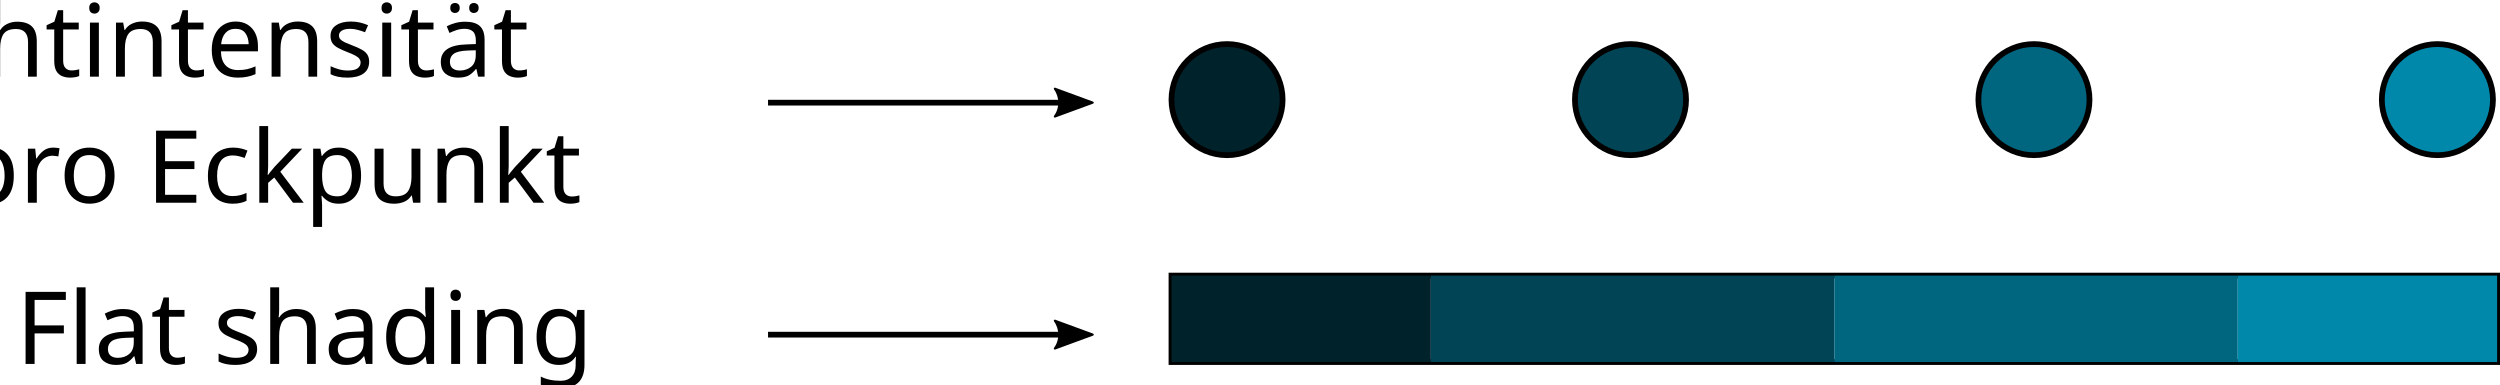
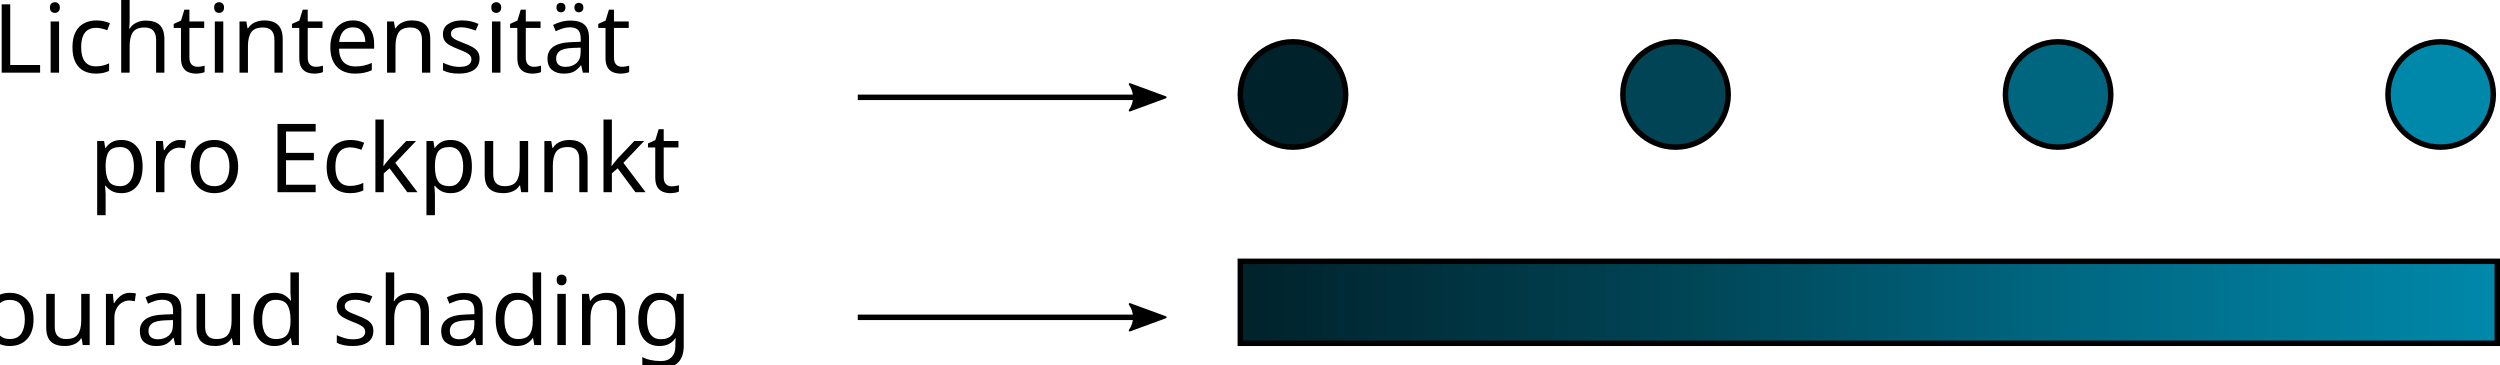
- <svg xmlns="http://www.w3.org/2000/svg" xmlns:ns1="http://www.openswatchbook.org/uri/2009/osb" width="122.416mm" height="18.849mm" viewBox="0 0 433.756 66.787" id="svg2" version="1.1">
+ <svg xmlns="http://www.w3.org/2000/svg" xmlns:ns1="http://www.openswatchbook.org/uri/2009/osb" xmlns:xlink="http://www.w3.org/1999/xlink" width="129.105mm" height="18.849mm" viewBox="0 0 457.457 66.787" id="svg2" version="1.1">
  <defs id="defs4">
+     <linearGradient id="linearGradient4325">
+       <stop id="stop4329" offset="0" style="stop-color:#00222b;stop-opacity:1" />
+       <stop style="stop-color:#004455;stop-opacity:1" offset="0.348" id="stop4335" />
+       <stop id="stop4337" offset="0.642" style="stop-color:#006680;stop-opacity:1" />
+       <stop id="stop4331" offset="1" style="stop-color:#0088aa;stop-opacity:1" />
+     </linearGradient>
    <marker orient="auto" refY="0" refX="0" id="marker4658" style="overflow:visible">
      <path id="path4660" style="fill:#000000;fill-opacity:1;fill-rule:evenodd;stroke:#000000;stroke-width:0.625;stroke-linejoin:round;stroke-opacity:1" d="M 8.719,4.034 -2.207,0.016 8.719,-4.002 c -1.745,2.372 -1.735,5.617 -6e-7,8.035 z" transform="scale(-0.6,-0.6)" />
    </marker>
    <marker orient="auto" refY="0" refX="0" id="Arrow2Send" style="overflow:visible">
      <path id="path4359" style="fill:#000000;fill-opacity:1;fill-rule:evenodd;stroke:#000000;stroke-width:0.625;stroke-linejoin:round;stroke-opacity:1" d="M 8.719,4.034 -2.207,0.016 8.719,-4.002 c -1.745,2.372 -1.735,5.617 -6e-7,8.035 z" transform="matrix(-0.3,0,0,-0.3,0.69,0)" />
    </marker>
    <marker orient="auto" refY="0" refX="0" id="Arrow2Mend" style="overflow:visible">
      <path id="path4353" style="fill:#000000;fill-opacity:1;fill-rule:evenodd;stroke:#000000;stroke-width:0.625;stroke-linejoin:round;stroke-opacity:1" d="M 8.719,4.034 -2.207,0.016 8.719,-4.002 c -1.745,2.372 -1.735,5.617 -6e-7,8.035 z" transform="scale(-0.6,-0.6)" />
    </marker>
    <marker orient="auto" refY="0" refX="0" id="Arrow2Lend" style="overflow:visible">
      <path id="path4347" style="fill:#000000;fill-opacity:1;fill-rule:evenodd;stroke:#000000;stroke-width:0.625;stroke-linejoin:round;stroke-opacity:1" d="M 8.719,4.034 -2.207,0.016 8.719,-4.002 c -1.745,2.372 -1.735,5.617 -6e-7,8.035 z" transform="matrix(-1.1,0,0,-1.1,-1.1,0)" />
    </marker>
    <marker orient="auto" refY="0" refX="0" id="Arrow1Mend" style="overflow:visible">
      <path id="path4335" d="M 0,0 5,-5 -12.5,0 5,5 0,0 Z" style="fill:#000000;fill-opacity:1;fill-rule:evenodd;stroke:#000000;stroke-width:1pt;stroke-opacity:1" transform="matrix(-0.4,0,0,-0.4,-4,0)" />
    </marker>
    <marker orient="auto" refY="0" refX="0" id="Arrow1Lend" style="overflow:visible">
      <path id="path4329" d="M 0,0 5,-5 -12.5,0 5,5 0,0 Z" style="fill:#000000;fill-opacity:1;fill-rule:evenodd;stroke:#000000;stroke-width:1pt;stroke-opacity:1" transform="matrix(-0.8,0,0,-0.8,-10,0)" />
    </marker>
    <linearGradient id="linearGradient4217" ns1:paint="gradient">
      <stop id="stop4221" offset="0" style="stop-color:#0088aa;stop-opacity:1;" />
      <stop id="stop4223" offset="1" style="stop-color:#0088aa;stop-opacity:0;" />
    </linearGradient>
+     <linearGradient xlink:href="#linearGradient4325" id="linearGradient4317" x1="274.5" y1="214.862" x2="505.5" y2="214.862" gradientUnits="userSpaceOnUse" />
  </defs>
-   <g id="layer1" transform="translate(-71.74419,-159.5464)">
-     <circle style="fill:#00222b;stroke:#000000;stroke-width:1;stroke-miterlimit:4;stroke-dasharray:none;stroke-opacity:1" id="path3338" cx="284.639" cy="176.832" r="9.639" />
-     <circle style="fill:#004455;stroke:#000000;stroke-width:1;stroke-miterlimit:4;stroke-dasharray:none;stroke-opacity:1" id="path3338-2" cx="354.638" cy="176.832" r="9.639" />
-     <circle style="fill:#006680;stroke:#000000;stroke-width:1;stroke-miterlimit:4;stroke-dasharray:none;stroke-opacity:1" id="path3338-2-5" cx="424.639" cy="176.832" r="9.639" />
-     <circle r="9.639" cy="176.832" cx="494.638" id="circle4187" style="fill:#0088aa;stroke:#000000;stroke-width:1;stroke-miterlimit:4;stroke-dasharray:none;stroke-opacity:1" />
-     <text xml:space="preserve" style="font-style:normal;font-weight:normal;font-size:17.5px;line-height:125%;font-family:Sans;text-align:end;letter-spacing:0px;word-spacing:0px;text-anchor:end;fill:#000000;fill-opacity:1;stroke:none;stroke-width:1px;stroke-linecap:butt;stroke-linejoin:miter;stroke-opacity:1" x="195.398" y="172.842" id="text4231">
-       <tspan id="tspan4233" x="195.398" y="172.842">Lichtintensität</tspan>
-       <tspan x="195.398" y="194.717" id="tspan4235">pro Eckpunkt</tspan>
-     </text>
-   </g>
-   <g id="layer2" style="display:inline" transform="translate(-71.74419,-159.5464)">
-     <path style="fill:none;fill-rule:evenodd;stroke:#000000;stroke-width:1px;stroke-linecap:butt;stroke-linejoin:miter;stroke-opacity:1;marker-end:url(#marker4658)" d="m 205,177.362 c 55,0 55,0 55,0" id="path4318" />
+   <g id="layer2" style="display:none" transform="translate(-48.04262,-159.5464)">
    <rect style="fill:none;fill-opacity:1;stroke:#000000;stroke-width:1;stroke-miterlimit:4;stroke-dasharray:none;stroke-opacity:1" id="rect4193" width="230" height="15" x="275" y="207.362" />
    <text id="text4239" y="222.693" x="197.382" style="font-style:normal;font-weight:normal;font-size:17.5px;line-height:125%;font-family:Sans;text-align:end;letter-spacing:0px;word-spacing:0px;text-anchor:end;fill:#000000;fill-opacity:1;stroke:none;stroke-width:1px;stroke-linecap:butt;stroke-linejoin:miter;stroke-opacity:1" xml:space="preserve">
      <tspan y="222.693" x="197.382" id="tspan4247">Flat shading</tspan>
    </text>
    <rect style="fill:#00222b;fill-opacity:1;stroke:none;stroke-width:1;stroke-miterlimit:4;stroke-dasharray:none;stroke-opacity:1" id="rect4310" width="45" height="15" x="275" y="207.362" />
    <rect style="fill:#004455;fill-opacity:1;stroke:none;stroke-width:1;stroke-miterlimit:4;stroke-dasharray:none;stroke-opacity:1" id="rect4312" width="70" height="15" x="320" y="207.362" />
    <rect style="fill:#006680;fill-opacity:1;stroke:none;stroke-width:1;stroke-miterlimit:4;stroke-dasharray:none;stroke-opacity:1" id="rect4314" width="70" height="15" x="390" y="207.362" />
    <rect style="fill:#0088aa;fill-opacity:1;stroke:none;stroke-width:1;stroke-miterlimit:4;stroke-dasharray:none;stroke-opacity:1" id="rect4316" width="45" height="15" x="460" y="207.362" />
    <path id="path4320" d="m 205,217.612 c 55,0 55,0 55,0" style="fill:none;fill-rule:evenodd;stroke:#000000;stroke-width:1px;stroke-linecap:butt;stroke-linejoin:miter;stroke-opacity:1;marker-end:url(#Arrow2Mend)" />
  </g>
+   <g transform="translate(-48.04262,-159.5464)" style="display:inline" id="g4293">
+     <rect y="207.362" x="275" height="15" width="230" id="rect4295" style="fill:url(#linearGradient4317);fill-opacity:1;stroke:#000000;stroke-width:1;stroke-miterlimit:4;stroke-dasharray:none;stroke-opacity:1" />
+     <text xml:space="preserve" style="font-style:normal;font-weight:normal;font-size:17.5px;line-height:125%;font-family:Sans;text-align:end;letter-spacing:0px;word-spacing:0px;text-anchor:end;fill:#000000;fill-opacity:1;stroke:none;stroke-width:1px;stroke-linecap:butt;stroke-linejoin:miter;stroke-opacity:1" x="197.382" y="222.693" id="text4297">
+       <tspan id="tspan4299" x="197.382" y="222.693">Gouraud shading</tspan>
+     </text>
+     <path style="fill:none;fill-rule:evenodd;stroke:#000000;stroke-width:1px;stroke-linecap:butt;stroke-linejoin:miter;stroke-opacity:1;marker-end:url(#Arrow2Mend)" d="m 205,217.612 c 55,0 55,0 55,0" id="path4309" />
+   </g>
+   <g id="layer1" transform="translate(-48.04262,-159.5464)" style="display:inline">
+     <circle style="fill:#00222b;stroke:#000000;stroke-width:1;stroke-miterlimit:4;stroke-dasharray:none;stroke-opacity:1" id="path3338" cx="284.639" cy="176.832" r="9.639" />
+     <circle style="fill:#004455;stroke:#000000;stroke-width:1;stroke-miterlimit:4;stroke-dasharray:none;stroke-opacity:1" id="path3338-2" cx="354.638" cy="176.832" r="9.639" />
+     <circle style="fill:#006680;stroke:#000000;stroke-width:1;stroke-miterlimit:4;stroke-dasharray:none;stroke-opacity:1" id="path3338-2-5" cx="424.639" cy="176.832" r="9.639" />
+     <circle r="9.639" cy="176.832" cx="494.638" id="circle4187" style="fill:#0088aa;stroke:#000000;stroke-width:1;stroke-miterlimit:4;stroke-dasharray:none;stroke-opacity:1" />
+     <text xml:space="preserve" style="font-style:normal;font-weight:normal;font-size:17.5px;line-height:125%;font-family:Sans;text-align:end;letter-spacing:0px;word-spacing:0px;text-anchor:end;fill:#000000;fill-opacity:1;stroke:none;stroke-width:1px;stroke-linecap:butt;stroke-linejoin:miter;stroke-opacity:1" x="195.398" y="172.842" id="text4231">
+       <tspan id="tspan4233" x="195.398" y="172.842">Lichtintensität</tspan>
+       <tspan x="195.398" y="194.717" id="tspan4235">pro Eckpunkt</tspan>
+     </text>
+     <path style="display:inline;fill:none;fill-rule:evenodd;stroke:#000000;stroke-width:1px;stroke-linecap:butt;stroke-linejoin:miter;stroke-opacity:1;marker-end:url(#marker4658)" d="m 205,177.362 c 55,0 55,0 55,0" id="path4318" />
+   </g>
</svg>
